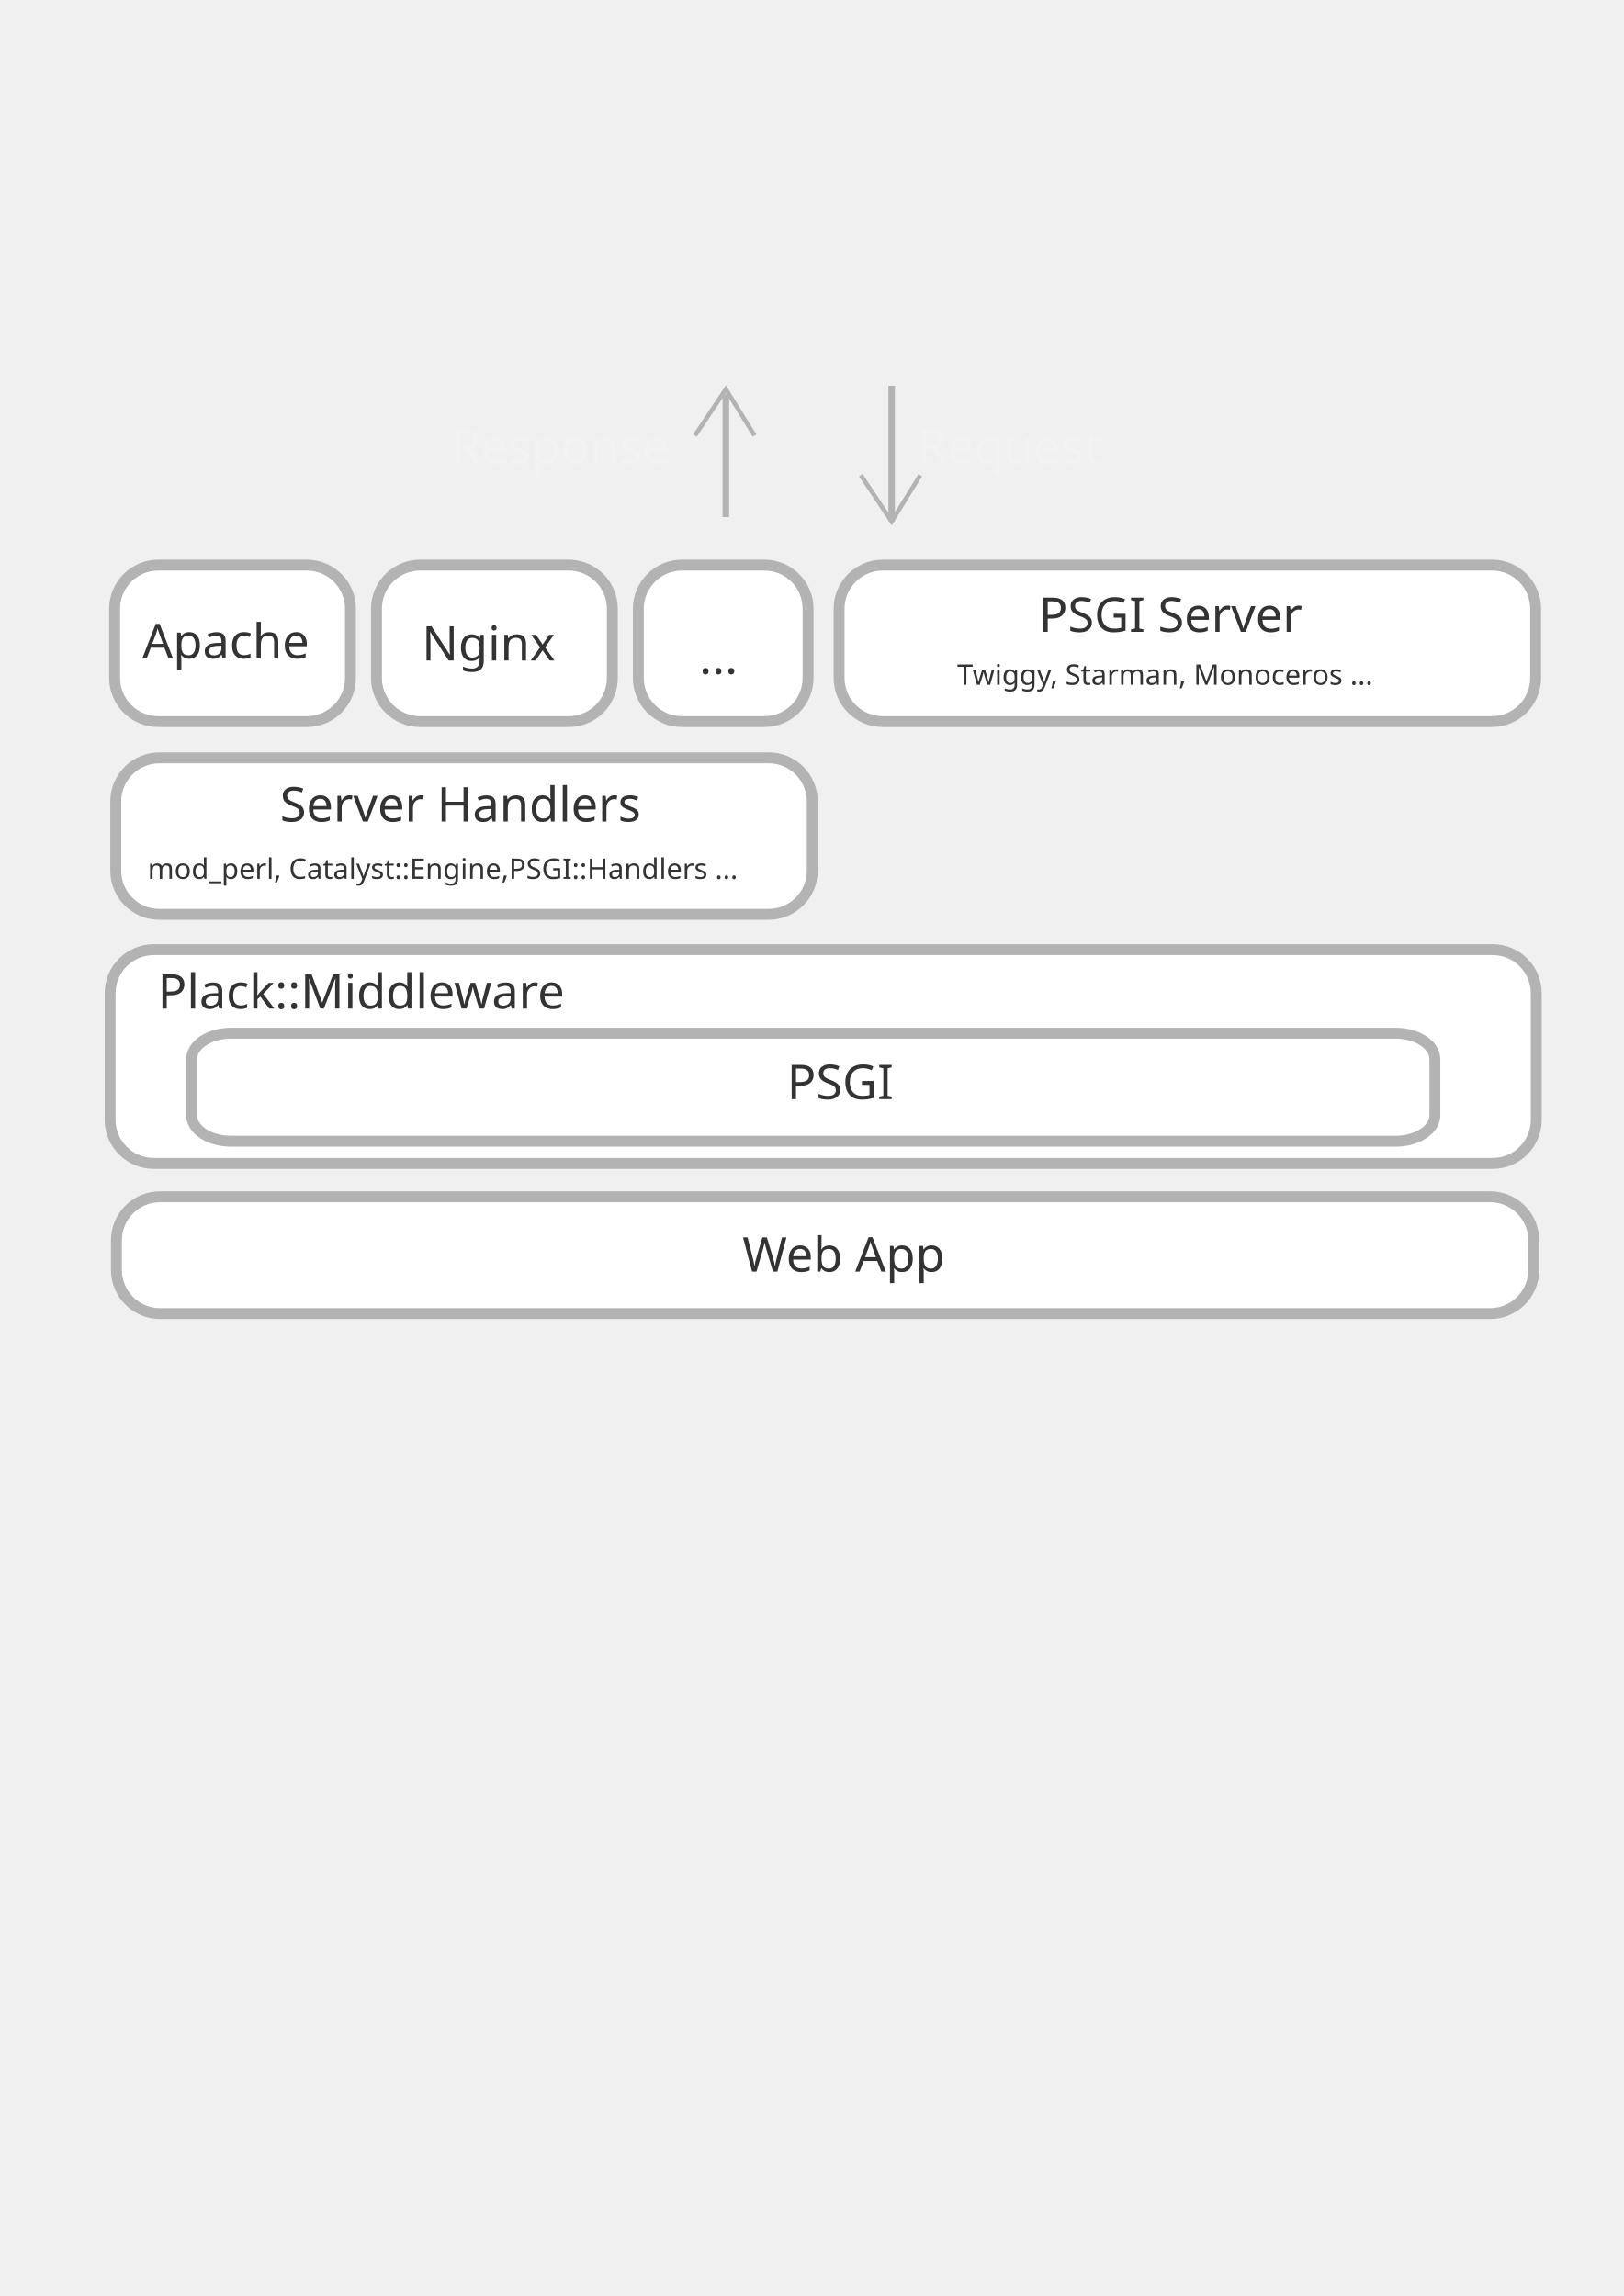
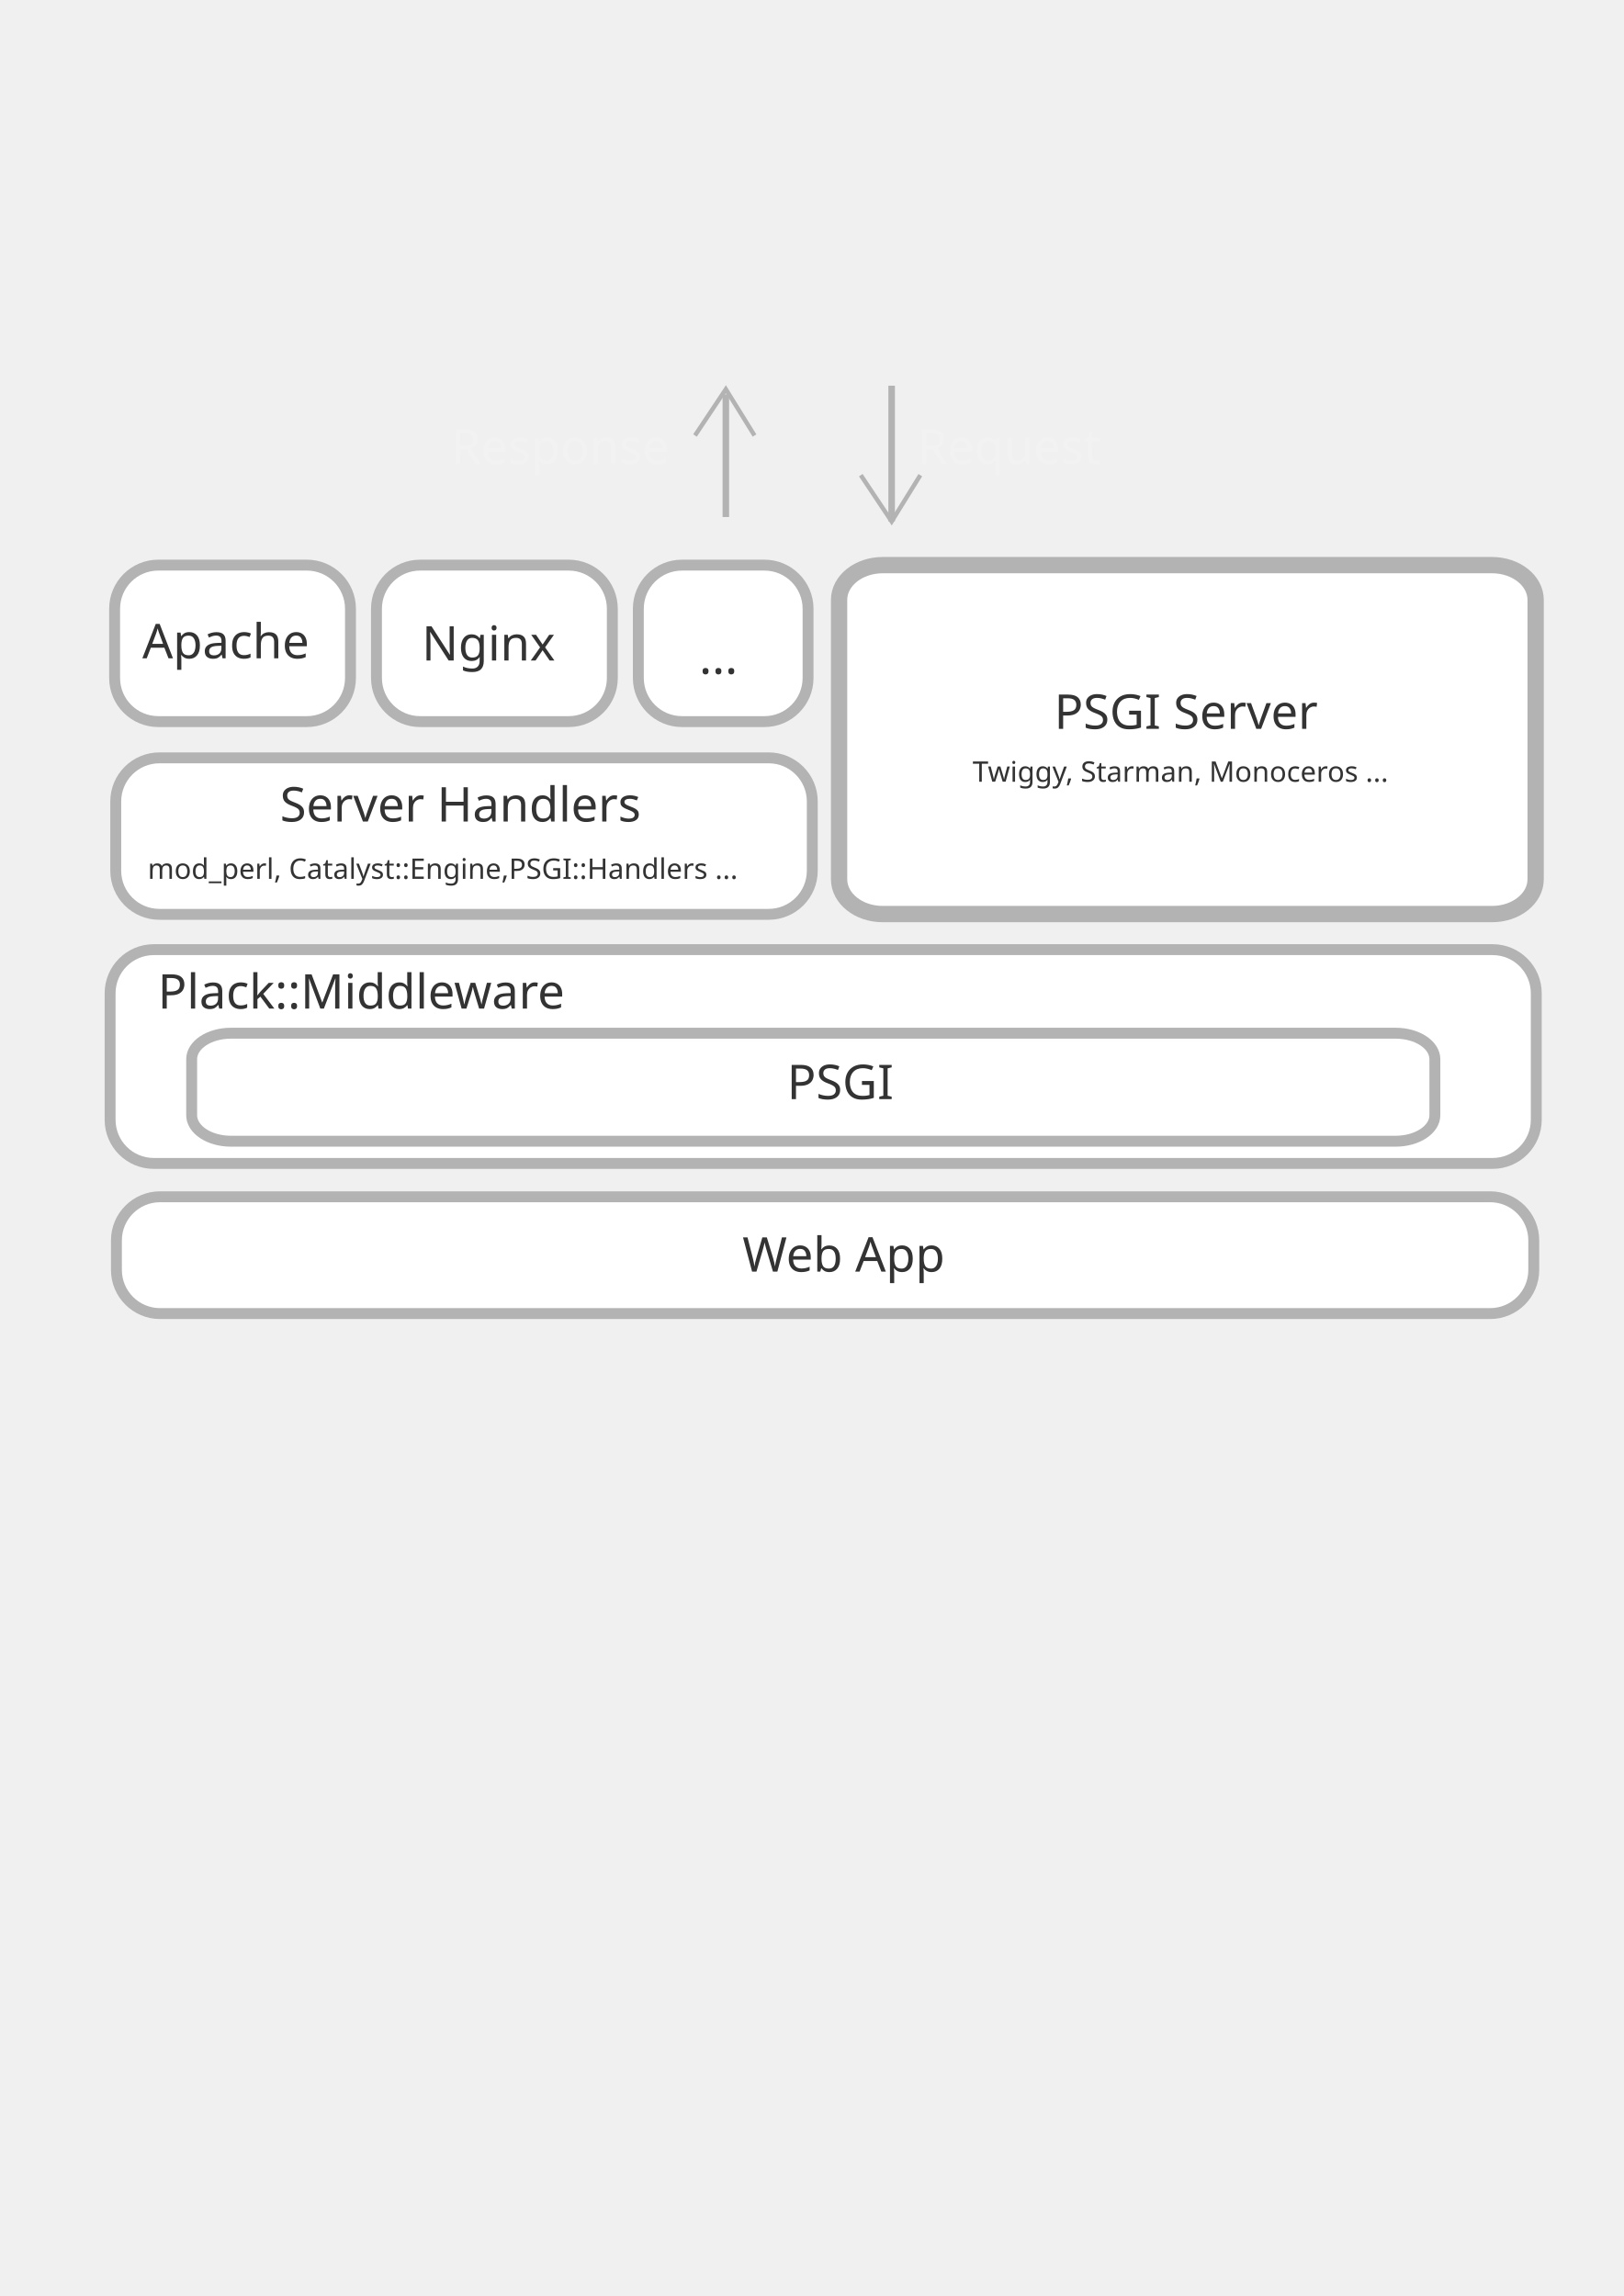
<svg xmlns="http://www.w3.org/2000/svg" width="744.094" height="1052.362" id="svg2" version="1.1">
  <defs id="defs4">
    <marker orient="auto" refY="0.0" refX="0.0" id="Arrow2Lend" style="overflow:visible;">
      <path id="path3786" style="fill-rule:evenodd;stroke-width:0.625;stroke-linejoin:round;" d="M 8.719,4.034 L -2.207,0.016 L 8.719,-4.002 C 6.973,-1.63 6.983,1.616 8.719,4.034 z " transform="scale(1.1) rotate(180) translate(1,0)" />
    </marker>
    <marker orient="auto" refY="0.0" refX="0.0" id="Arrow1Lend" style="overflow:visible;">
      <path id="path3768" d="M 0.0,0.0 L 5.0,-5.0 L -12.5,0.0 L 5.0,5.0 L 0.0,0.0 z " style="fill-rule:evenodd;stroke:#000000;stroke-width:1.0pt;" transform="scale(0.8) rotate(180) translate(12.5,0)" />
    </marker>
  </defs>
  <g id="layer1">
    <rect style="fill:none;fill-opacity:1;fill-rule:nonzero;stroke:none;stroke-width:2;stroke-linecap:butt;stroke-linejoin:miter;stroke-miterlimit:4;stroke-opacity:1;stroke-dasharray:none;stroke-dashoffset:0" id="rect4716" width="724.279" height="474.772" x="12.122" y="162.418" rx="20" ry="20" />
    <rect style="fill:#ffffff;fill-opacity:1;fill-rule:nonzero;stroke:#b3b3b3;stroke-width:5;stroke-linecap:butt;stroke-linejoin:miter;stroke-miterlimit:4;stroke-opacity:1;stroke-dasharray:none;stroke-dashoffset:0" id="rect2985" width="108.086" height="71.721" x="52.528" y="259.022" rx="20" ry="20" />
    <rect style="fill:#ffffff;fill-opacity:1;fill-rule:nonzero;stroke:#b3b3b3;stroke-width:5;stroke-linecap:butt;stroke-linejoin:miter;stroke-miterlimit:4;stroke-opacity:1;stroke-dasharray:none;stroke-dashoffset:0" id="rect4641" width="653.569" height="97.985" x="50.457" y="435.265" rx="20" ry="20" />
    <rect ry="11.919" rx="17.98" y="473.57" x="87.832" height="49.497" width="569.726" id="rect2987" style="fill:#ffffff;fill-opacity:1;fill-rule:nonzero;stroke:#b3b3b3;stroke-width:5;stroke-linecap:butt;stroke-linejoin:miter;stroke-miterlimit:4;stroke-opacity:1;stroke-dasharray:none;stroke-dashoffset:0" />
    <rect style="fill:#ffffff;fill-opacity:1;fill-rule:nonzero;stroke:#b3b3b3;stroke-width:5;stroke-linecap:butt;stroke-linejoin:miter;stroke-miterlimit:4;stroke-opacity:1;stroke-dasharray:none;stroke-dashoffset:0" id="rect4589" width="649.528" height="53.538" x="53.355" y="548.535" rx="20" ry="20" />
    <text xml:space="preserve" style="font-size:12px;font-style:normal;font-weight:normal;line-height:125%;letter-spacing:0px;word-spacing:0px;fill:#000000;fill-opacity:1;stroke:none;font-family:Sans" x="65.239" y="301.738" id="text4599">
      <tspan id="tspan4601" x="65.239" y="301.738" style="font-size:22px;font-style:normal;font-variant:normal;font-weight:normal;font-stretch:normal;text-align:start;line-height:125%;writing-mode:lr-tb;text-anchor:start;fill:#333333;font-family:Sans;-inkscape-font-specification:Sans">Apache</tspan>
    </text>
    <rect style="fill:#ffffff;fill-opacity:1;fill-rule:nonzero;stroke:#b3b3b3;stroke-width:5;stroke-linecap:butt;stroke-linejoin:miter;stroke-miterlimit:4;stroke-opacity:1;stroke-dasharray:none;stroke-dashoffset:0" id="rect4607" width="319.208" height="71.721" x="53.041" y="347.362" rx="20" ry="20" />
    <text id="text4625" y="376.55" x="128.289" style="font-size:12px;font-style:normal;font-weight:normal;line-height:125%;letter-spacing:0px;word-spacing:0px;fill:#000000;fill-opacity:1;stroke:none;font-family:Sans" xml:space="preserve">
      <tspan style="font-size:22px;font-style:normal;font-variant:normal;font-weight:normal;font-stretch:normal;text-align:start;line-height:125%;writing-mode:lr-tb;text-anchor:start;fill:#333333;font-family:Sans;-inkscape-font-specification:Sans" y="376.55" x="128.289" id="tspan4627">Server Handlers</tspan>
    </text>
    <text xml:space="preserve" style="font-size:13px;font-style:normal;font-variant:normal;font-weight:normal;font-stretch:normal;text-align:start;line-height:125%;letter-spacing:0px;word-spacing:0px;writing-mode:lr-tb;text-anchor:start;fill:#000000;fill-opacity:1;stroke:none;font-family:Sans;-inkscape-font-specification:Sans" x="67.68" y="402.814" id="text4629">
      <tspan id="tspan4631" x="67.68" y="402.814" style="font-size:13px;font-style:normal;font-variant:normal;font-weight:normal;font-stretch:normal;text-align:start;line-height:125%;writing-mode:lr-tb;text-anchor:start;fill:#333333;font-family:Sans;-inkscape-font-specification:Sans">mod_perl, Catalyst::Engine,PSGI::Handlers ... </tspan>
    </text>
    <text xml:space="preserve" style="font-size:12px;font-style:normal;font-weight:normal;line-height:125%;letter-spacing:0px;word-spacing:0px;fill:#000000;fill-opacity:1;stroke:none;font-family:Sans" x="360.665" y="503.788" id="text4633">
      <tspan id="tspan4635" x="360.665" y="503.788" style="font-size:22px;font-style:normal;font-variant:normal;font-weight:normal;font-stretch:normal;text-align:start;line-height:125%;writing-mode:lr-tb;text-anchor:start;fill:#333333;font-family:Sans;-inkscape-font-specification:Sans">PSGI</tspan>
    </text>
    <text id="text4637" y="582.844" x="340.239" style="font-size:12px;font-style:normal;font-weight:normal;line-height:125%;letter-spacing:0px;word-spacing:0px;fill:#000000;fill-opacity:1;stroke:none;font-family:Sans" xml:space="preserve">
      <tspan style="font-size:22px;font-style:normal;font-variant:normal;font-weight:normal;font-stretch:normal;text-align:start;line-height:125%;writing-mode:lr-tb;text-anchor:start;fill:#333333;font-family:Sans;-inkscape-font-specification:Sans" y="582.844" x="340.239" id="tspan4639">Web App</tspan>
    </text>
    <text id="text4643" y="462.291" x="72.31" style="font-size:12px;font-style:normal;font-weight:normal;line-height:125%;letter-spacing:0px;word-spacing:0px;fill:#000000;fill-opacity:1;stroke:none;font-family:Sans" xml:space="preserve">
      <tspan style="font-size:22px;font-style:normal;font-variant:normal;font-weight:normal;font-stretch:normal;text-align:start;line-height:125%;writing-mode:lr-tb;text-anchor:start;fill:#333333;font-family:Sans;-inkscape-font-specification:Sans" y="462.291" x="72.31" id="tspan4645">Plack::Middleware</tspan>
    </text>
    <path style="fill:#999999;stroke:#b3b3b3;stroke-width:3;stroke-linecap:butt;stroke-linejoin:miter;stroke-miterlimit:4;stroke-opacity:1;stroke-dasharray:none;marker-end:none" d="m 408.617,176.784 0,62.222" id="path2991" />
    <path style="fill:none;stroke:#b3b3b3;stroke-width:2;stroke-linecap:butt;stroke-linejoin:miter;stroke-miterlimit:4;stroke-opacity:1;stroke-dasharray:none" d="m 394.475,217.793 14.142,21.213 13.132,-21.213" id="path4575" />
    <path id="path4577" d="m 332.632,236.986 0,-56.246" style="fill:#999999;stroke:#b3b3b3;stroke-width:3;stroke-linecap:butt;stroke-linejoin:miter;stroke-miterlimit:4;stroke-opacity:1;stroke-dasharray:none;marker-end:none" />
    <path id="path4579" d="m 318.49,199.611 14.142,-21.213 13.132,21.213" style="fill:none;stroke:#b3b3b3;stroke-width:2;stroke-linecap:butt;stroke-linejoin:miter;stroke-miterlimit:4;stroke-opacity:1;stroke-dasharray:none" />
    <text id="text4677" y="212.54" x="420.406" style="font-size:12px;font-style:normal;font-weight:normal;line-height:125%;letter-spacing:0px;word-spacing:0px;fill:#f2f2f2;fill-opacity:1;stroke:none;font-family:Sans" xml:space="preserve">
      <tspan style="font-size:22px;font-style:normal;font-variant:normal;font-weight:normal;font-stretch:normal;text-align:start;line-height:125%;writing-mode:lr-tb;text-anchor:start;fill:#f2f2f2;font-family:Sans;-inkscape-font-specification:Sans" y="212.54" x="420.406" id="tspan4679">Request</tspan>
    </text>
    <text xml:space="preserve" style="font-size:12px;font-style:normal;font-weight:normal;line-height:125%;letter-spacing:0px;word-spacing:0px;fill:#f2f2f2;fill-opacity:1;stroke:none;font-family:Sans" x="206.695" y="212.54" id="text4681">
      <tspan id="tspan4683" x="206.695" y="212.54" style="font-size:22px;font-style:normal;font-variant:normal;font-weight:normal;font-stretch:normal;text-align:start;line-height:125%;writing-mode:lr-tb;text-anchor:start;fill:#f2f2f2;font-family:Sans;-inkscape-font-specification:Sans">Response</tspan>
    </text>
-     <rect ry="20" rx="20" y="259.022" x="384.528" height="71.721" width="319.208" id="rect4687" style="fill:#ffffff;fill-opacity:1;fill-rule:nonzero;stroke:#b3b3b3;stroke-width:5;stroke-linecap:butt;stroke-linejoin:miter;stroke-miterlimit:4;stroke-opacity:1;stroke-dasharray:none;stroke-dashoffset:0" />
-     <text id="text4689" y="289.616" x="476.031" style="font-size:12px;font-style:normal;font-weight:normal;line-height:125%;letter-spacing:0px;word-spacing:0px;fill:#000000;fill-opacity:1;stroke:none;font-family:Sans" xml:space="preserve">
-       <tspan style="font-size:22px;font-style:normal;font-variant:normal;font-weight:normal;font-stretch:normal;text-align:start;line-height:125%;writing-mode:lr-tb;text-anchor:start;fill:#333333;font-family:Sans;-inkscape-font-specification:Sans" y="289.616" x="476.031" id="tspan4691">PSGI Server</tspan>
+     <rect ry="15.94" rx="20" y="259.022" x="384.528" height="159.939" width="319.208" id="rect4687" style="fill:#ffffff;fill-opacity:1;fill-rule:nonzero;stroke:#b3b3b3;stroke-width:7.467;stroke-linecap:butt;stroke-linejoin:miter;stroke-miterlimit:4;stroke-opacity:1;stroke-dasharray:none;stroke-dashoffset:0" />
+     <text id="text4689" y="334.062" x="483.102" style="font-size:12px;font-style:normal;font-weight:normal;line-height:125%;letter-spacing:0px;word-spacing:0px;fill:#000000;fill-opacity:1;stroke:none;font-family:Sans" xml:space="preserve">
+       <tspan style="font-size:22px;font-style:normal;font-variant:normal;font-weight:normal;font-stretch:normal;text-align:start;line-height:125%;writing-mode:lr-tb;text-anchor:start;fill:#333333;font-family:Sans;-inkscape-font-specification:Sans" y="334.062" x="483.102" id="tspan4691">PSGI Server</tspan>
    </text>
-     <text xml:space="preserve" style="font-size:13px;font-style:normal;font-variant:normal;font-weight:normal;font-stretch:normal;text-align:start;line-height:125%;letter-spacing:0px;word-spacing:0px;writing-mode:lr-tb;text-anchor:start;fill:#000000;fill-opacity:1;stroke:none;font-family:Sans;-inkscape-font-specification:Sans" x="438.655" y="313.859" id="text4693">
-       <tspan id="tspan4695" x="438.655" y="313.859" style="font-size:13px;font-style:normal;font-variant:normal;font-weight:normal;font-stretch:normal;text-align:start;line-height:125%;writing-mode:lr-tb;text-anchor:start;fill:#333333;font-family:Sans;-inkscape-font-specification:Sans">Twiggy, Starman, Monoceros ...</tspan>
+     <text xml:space="preserve" style="font-size:13px;font-style:normal;font-variant:normal;font-weight:normal;font-stretch:normal;text-align:start;line-height:125%;letter-spacing:0px;word-spacing:0px;writing-mode:lr-tb;text-anchor:start;fill:#000000;fill-opacity:1;stroke:none;font-family:Sans;-inkscape-font-specification:Sans" x="445.726" y="358.306" id="text4693">
+       <tspan id="tspan4695" x="445.726" y="358.306" style="font-size:13px;font-style:normal;font-variant:normal;font-weight:normal;font-stretch:normal;text-align:start;line-height:125%;writing-mode:lr-tb;text-anchor:start;fill:#333333;font-family:Sans;-inkscape-font-specification:Sans">Twiggy, Starman, Monoceros ...</tspan>
    </text>
    <rect ry="20" rx="20" y="259.022" x="172.528" height="71.721" width="108.086" id="rect4718" style="fill:#ffffff;fill-opacity:1;fill-rule:nonzero;stroke:#b3b3b3;stroke-width:5;stroke-linecap:butt;stroke-linejoin:miter;stroke-miterlimit:4;stroke-opacity:1;stroke-dasharray:none;stroke-dashoffset:0" />
    <text id="text4720" y="302.748" x="193.32" style="font-size:12px;font-style:normal;font-weight:normal;line-height:125%;letter-spacing:0px;word-spacing:0px;fill:#000000;fill-opacity:1;stroke:none;font-family:Sans" xml:space="preserve">
      <tspan style="font-size:22px;font-style:normal;font-variant:normal;font-weight:normal;font-stretch:normal;text-align:start;line-height:125%;writing-mode:lr-tb;text-anchor:start;fill:#333333;font-family:Sans;-inkscape-font-specification:Sans" y="302.748" x="193.32" id="tspan4722">Nginx</tspan>
    </text>
    <rect style="fill:#ffffff;fill-opacity:1;fill-rule:nonzero;stroke:#b3b3b3;stroke-width:5;stroke-linecap:butt;stroke-linejoin:miter;stroke-miterlimit:4;stroke-opacity:1;stroke-dasharray:none;stroke-dashoffset:0" id="rect4724" width="77.782" height="71.721" x="292.528" y="259.022" rx="20" ry="20" />
    <text xml:space="preserve" style="font-size:12px;font-style:normal;font-weight:normal;line-height:125%;letter-spacing:0px;word-spacing:0px;fill:#000000;fill-opacity:1;stroke:none;font-family:Sans" x="320.391" y="308.809" id="text4726">
      <tspan id="tspan4728" x="320.391" y="308.809" style="font-size:22px;font-style:normal;font-variant:normal;font-weight:normal;font-stretch:normal;text-align:start;line-height:125%;writing-mode:lr-tb;text-anchor:start;fill:#333333;font-family:Sans;-inkscape-font-specification:Sans">...</tspan>
    </text>
  </g>
</svg>
